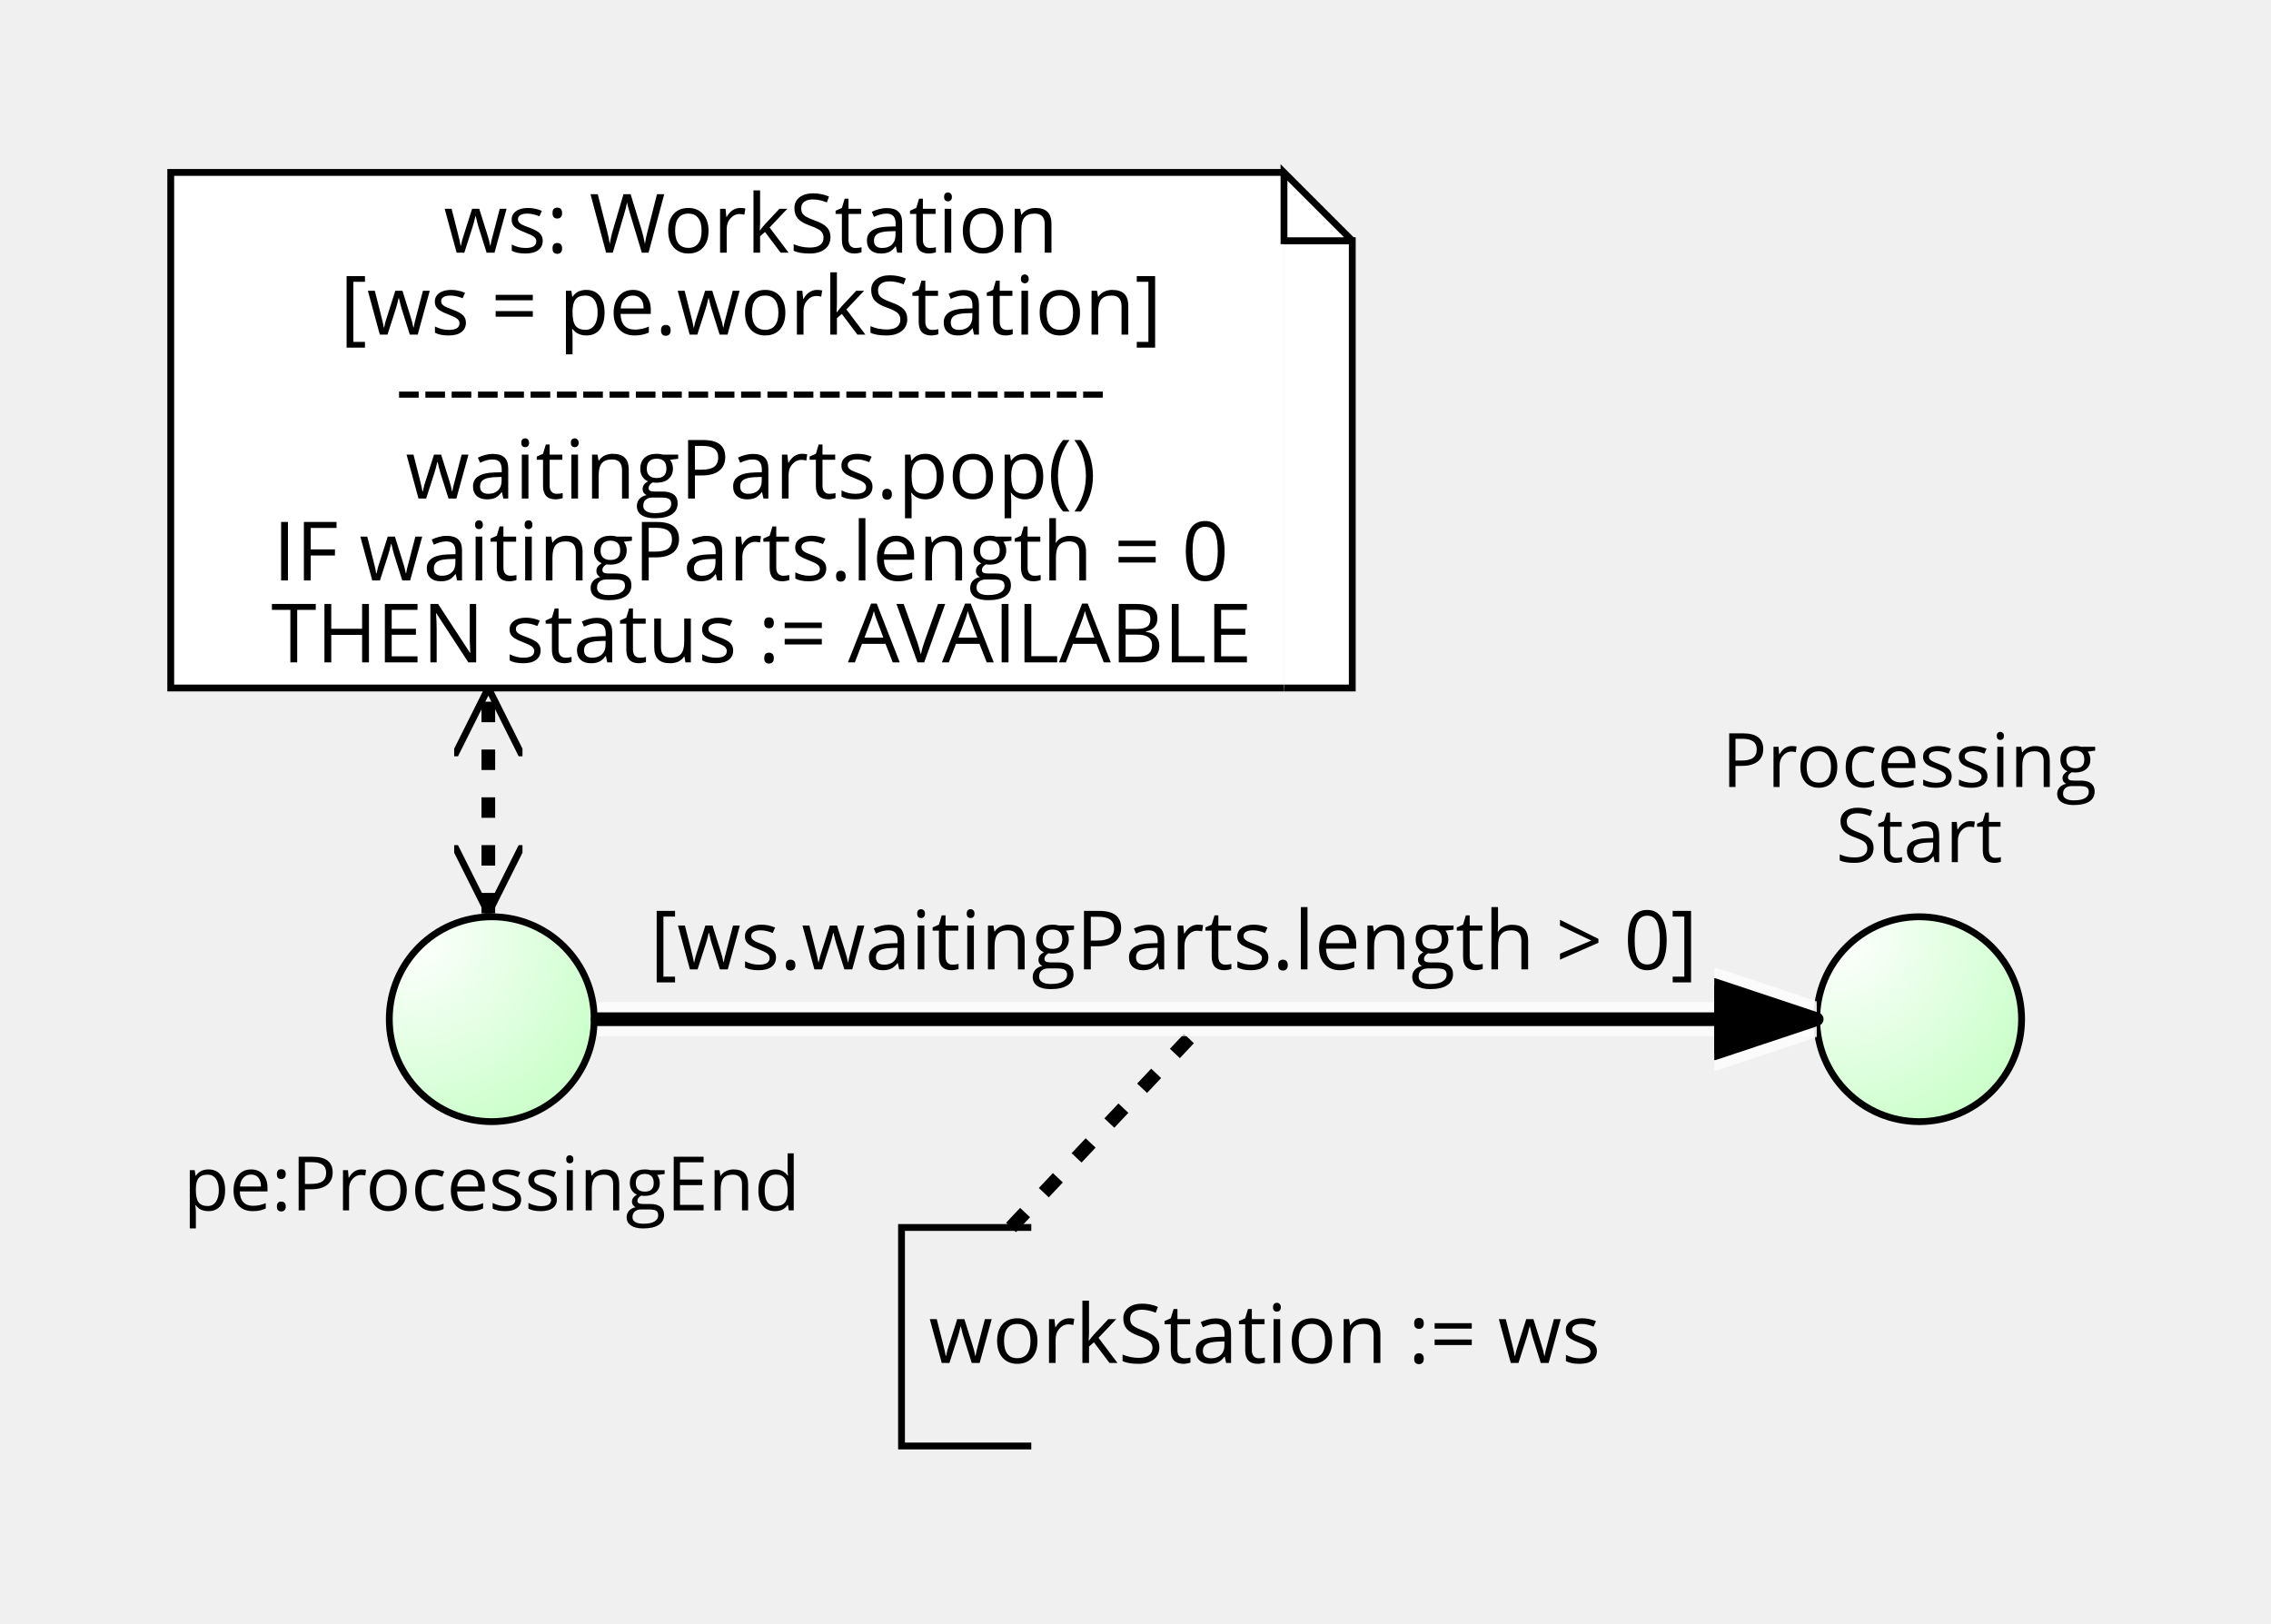
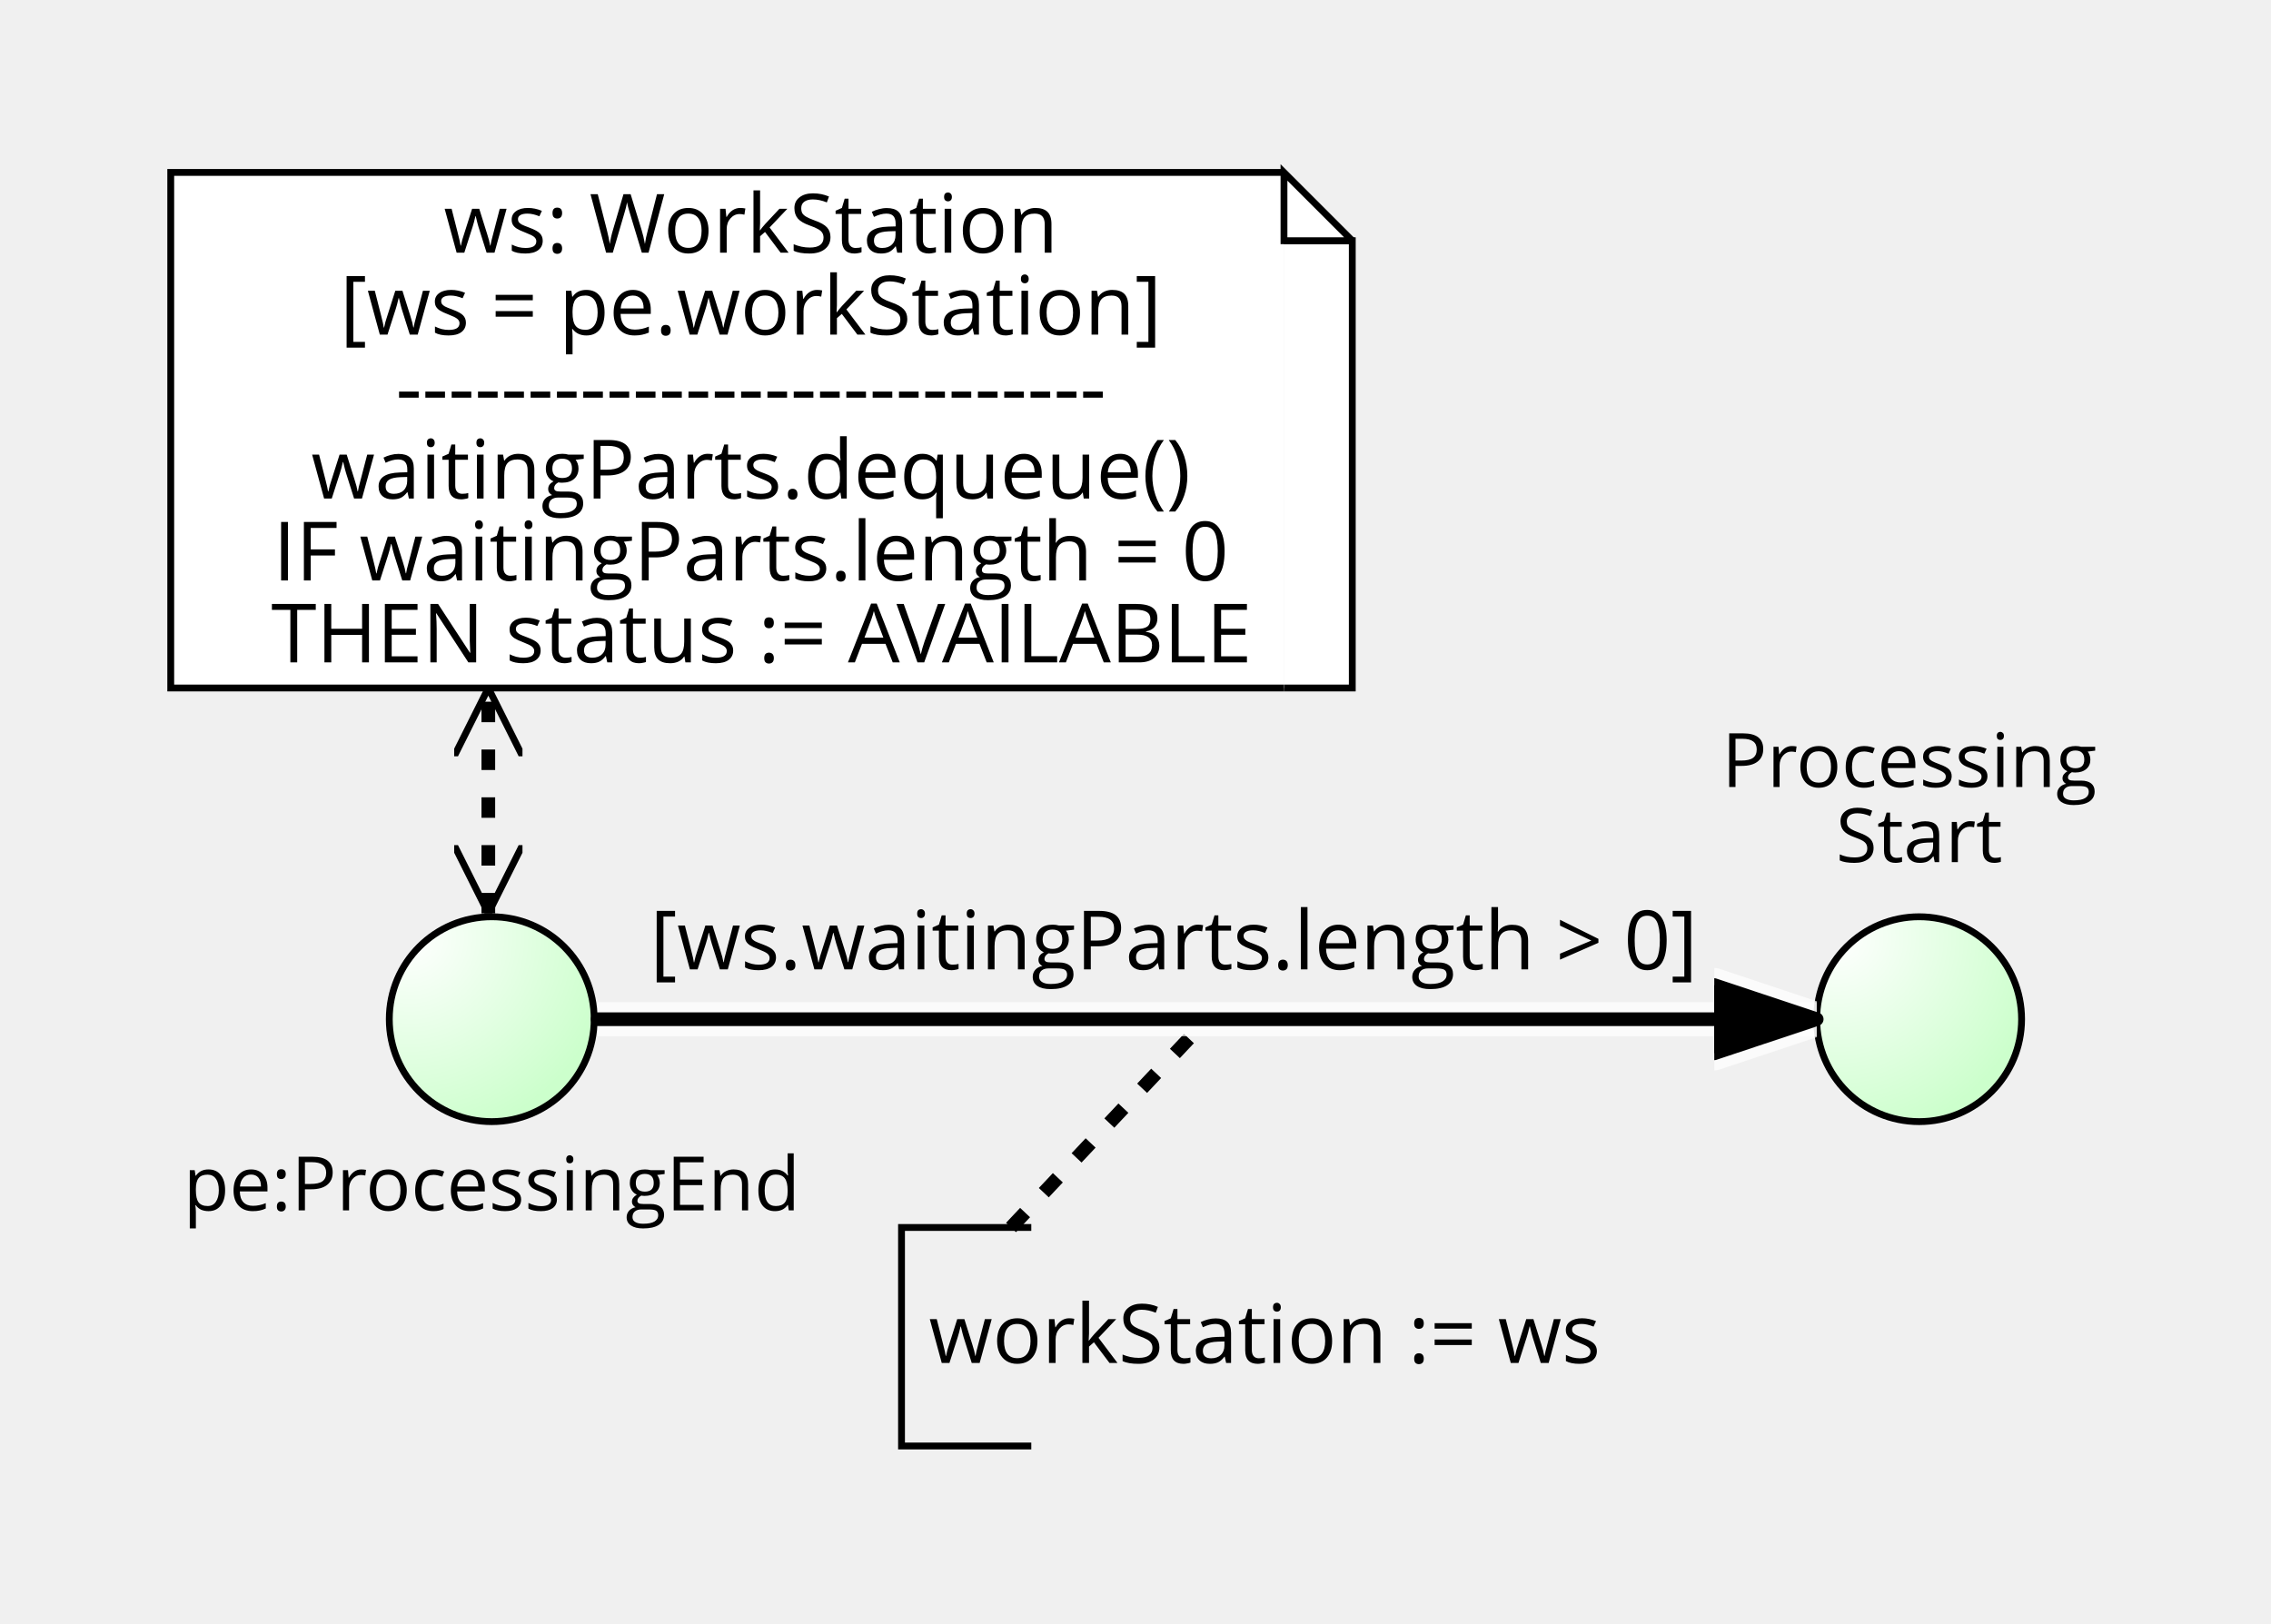
<svg xmlns="http://www.w3.org/2000/svg" xmlns:ns1="http://oryx-editor.org" xmlns:ns2="http://schemas.microsoft.com/visio/2003/SVGExtensions/" baseProfile="full" generated="java" height="237.75" id="svg-canvas" ns1:signavioversion="13.4.0" version="1.1" width="332.518">
  <defs>
    <marker id="sid-2569c1c7-1d29-4d0c-9640-a36591f1ebddstart" markerHeight="10" markerUnits="userSpaceOnUse" markerWidth="10" orient="auto" refX="0" refY="5">
      <path d="M 10 0 L 0 5 L 10 10" fill="none" id="sid-2569c1c7-1d29-4d0c-9640-a36591f1ebddarrowhead" stroke="#000000" stroke-dasharray="0" />
    </marker>
    <marker id="sid-2569c1c7-1d29-4d0c-9640-a36591f1ebddend" markerHeight="10" markerUnits="userSpaceOnUse" markerWidth="10" orient="auto" refX="10" refY="5">
      <path d="M 0 0 L 10 5 L 0 10" fill="none" id="sid-2569c1c7-1d29-4d0c-9640-a36591f1ebddarrowhead2" stroke="#000000" stroke-dasharray="0" />
    </marker>
    <marker id="sid-cfa2dfb5-b995-4a1c-a4f2-67a5dbeb50e8start" markerHeight="11" markerUnits="userSpaceOnUse" markerWidth="17" orient="auto" refX="1" refY="5">
      <path d="M 0 6 L 8 1 L 15 5 L 8 9 L 1 5" display="inherit" fill="white" id="sid-cfa2dfb5-b995-4a1c-a4f2-67a5dbeb50e8conditional" stroke="#000000" stroke-width="1" />
    </marker>
    <marker id="sid-cfa2dfb5-b995-4a1c-a4f2-67a5dbeb50e8start_shadow" markerHeight="11" markerUnits="userSpaceOnUse" markerWidth="17" orient="auto" refX="1" refY="5" stroke="white" stroke-linecap="butt" stroke-opacity="0.7" stroke-width="5">
      <path d="M 0 6 L 8 1 L 15 5 L 8 9 L 1 5" display="inherit" fill="white" id="sid-cfa2dfb5-b995-4a1c-a4f2-67a5dbeb50e8conditional_shadow" stroke="white" stroke-linecap="butt" stroke-opacity="0.7" stroke-width="5" />
    </marker>
    <marker id="sid-cfa2dfb5-b995-4a1c-a4f2-67a5dbeb50e8end" markerHeight="16" markerUnits="userSpaceOnUse" markerWidth="15" orient="auto" refX="15" refY="8">
      <path d="M 0 3 L 15 8 L 0 13z" fill="#000000" id="sid-cfa2dfb5-b995-4a1c-a4f2-67a5dbeb50e8arrowhead" stroke="#000000" stroke-linejoin="round" stroke-width="2" />
    </marker>
    <marker id="sid-cfa2dfb5-b995-4a1c-a4f2-67a5dbeb50e8end_shadow" markerHeight="16" markerUnits="userSpaceOnUse" markerWidth="15" orient="auto" refX="15" refY="8" stroke="white" stroke-linecap="butt" stroke-opacity="0.7" stroke-width="5">
      <path d="M 0 3 L 15 8 L 0 13z" fill="black" id="sid-cfa2dfb5-b995-4a1c-a4f2-67a5dbeb50e8arrowhead_shadow" stroke="white" stroke-linecap="butt" stroke-linejoin="round" stroke-opacity="0.7" stroke-width="5" />
    </marker>
  </defs>
  <g font-family="'Open Sans', 'Kanit', 'Ezra SIL', 'DejaVu Sans', HanaMinA, HanaMinB, sans-serif" font-size="12" font-size-adjust="none" font-style="normal" font-variant="normal" font-weight="normal" stroke="black">
    <g class="stencils" transform="translate(-456, -60.25)">
      <g class="me" />
      <g class="children">
        <g id="svg-sid-1912A4C7-EAFB-4C51-A52D-BB81B4F38AF5">
          <g class="stencils" transform="translate(481, 85.5)">
            <g class="me">
              <g pointer-events="fill" title="Data Object">
                <defs>
                  <radialGradient cx="10%" cy="10%" fx="10%" fy="10%" id="sid-818da116-de67-43e9-8206-cb381c15ce64background" r="100%">
                    <stop offset="0" stop-color="#ffffff" stop-opacity="1" />
                    <stop id="sid-818da116-de67-43e9-8206-cb381c15ce64fill_el" offset="100%" stop-color="#ffffff" stop-opacity="1" />
                  </radialGradient>
                </defs>
                <polyline ns1:anchors="left right" fill="#ffffff" id="sid-818da116-de67-43e9-8206-cb381c15ce64frame" points="163,75.5 0,75.5 0,0 163,0" ns1:resize="vertical horizontal" stroke="#000000" stroke-width="1" />
                <polyline ns1:anchors="bottom top right" fill="#ffffff" id="sid-818da116-de67-43e9-8206-cb381c15ce64celem2" points="163,75.5 173,75.5 173,10 163,10" stroke="#000000" stroke-width="1" />
                <polyline ns1:anchors="top right" fill="url(#sid-818da116-de67-43e9-8206-cb381c15ce64background) white" id="sid-818da116-de67-43e9-8206-cb381c15ce64celem3" points="173,10 163,0 163,10 173,10" stroke="#000000" stroke-width="1" />
                <text ns1:align="center middle" ns1:fittoelem="sid-818da116-de67-43e9-8206-cb381c15ce64unvisibleBorder" font-size="12" ns1:fontSize="12" id="sid-818da116-de67-43e9-8206-cb381c15ce64text_name" letter-spacing="-0.01px" stroke="black" stroke-width="0pt" text-anchor="middle" ns1:textWidth="173" transform="rotate(0)" x="86.5" y="37.75">
                  <tspan dy="-26" x="86.5" y="37.75">ws: WorkStation<ns2:newlineChar />
                  </tspan>
                  <tspan dy="-14" x="86.5" y="37.75">[ws = pe.workStation]<ns2:newlineChar />
                  </tspan>
                  <tspan dy="-2" x="86.5" y="37.75">---------------------------<ns2:newlineChar />
                  </tspan>
-                   <tspan dy="10" x="86.5" y="37.75">waitingParts.pop()<ns2:newlineChar />
+                   <tspan dy="10" x="86.5" y="37.75">waitingParts.dequeue()<ns2:newlineChar />
                  </tspan>
                  <tspan dy="22" x="86.5" y="37.75">IF waitingParts.length = 0<ns2:newlineChar />
                  </tspan>
                  <tspan dy="34" x="86.5" y="37.75">THEN status := AVAILABLE</tspan>
                </text>
                <text ns1:align="center middle" ns1:anchors="bottom" ns1:fittoelem="sid-818da116-de67-43e9-8206-cb381c15ce64unvisibleBorder" font-size="11" ns1:fontSize="11" id="sid-818da116-de67-43e9-8206-cb381c15ce64text_state" letter-spacing="-0.01px" stroke="black" stroke-width="0pt" text-anchor="middle" ns1:textWidth="173" transform="rotate(0)" x="86.5" y="58.5" />
              </g>
            </g>
            <g class="children" />
            <g class="edge" />
            <g class="topchildren" />
            <g class="overlays stripable-element-force" />
          </g>
          <g class="controls">
            <g class="dockers" />
            <g class="magnets" />
          </g>
        </g>
        <g id="svg-sid-C7604EA8-8BA5-414B-A0B2-7B7CFC93C057">
          <g class="stencils" transform="translate(513, 194.5)">
            <g class="me">
              <g pointer-events="fill" title="Start Event">
                <defs>
                  <radialGradient cx="10%" cy="10%" fx="10%" fy="10%" id="sid-bf94debd-c0bd-4b48-a8fd-753ccc50011bbackground" r="100%">
                    <stop offset="0" stop-color="#ffffff" stop-opacity="1" />
                    <stop id="sid-bf94debd-c0bd-4b48-a8fd-753ccc50011bfill_el" offset="100%" stop-color="#ccffcc" stop-opacity="1" />
                  </radialGradient>
                </defs>
                <circle cx="15" cy="15" fill="url(#sid-bf94debd-c0bd-4b48-a8fd-753ccc50011bbackground) white" id="sid-bf94debd-c0bd-4b48-a8fd-753ccc50011bbg_frame" r="15" stroke="#000000" stroke-width="1" />
                <text ns1:align="center top" font-size="11" ns1:fontSize="11" id="sid-bf94debd-c0bd-4b48-a8fd-753ccc50011btext_name" letter-spacing="-0.01px" stroke="black" stroke-width="0pt" text-anchor="middle" ns1:textWidth="-1" transform="rotate(0)" x="15" y="32">
                  <tspan dy="11" x="15" y="32">pe:ProcessingEnd</tspan>
                </text>
              </g>
            </g>
            <g class="children" />
            <g class="edge" />
            <g class="topchildren" />
            <g class="overlays stripable-element-force" />
          </g>
          <g class="controls">
            <g class="dockers" />
            <g class="magnets" />
          </g>
        </g>
        <g id="svg-sid-16215513-7EE1-409E-8B5F-E50FCF4A59D7">
          <g class="stencils" transform="translate(722, 194.5)">
            <g class="me">
              <g pointer-events="fill" title="Start Event">
                <defs>
                  <radialGradient cx="10%" cy="10%" fx="10%" fy="10%" id="sid-0f694b72-0189-49df-8010-3a13cdfdd3e3background" r="100%">
                    <stop offset="0" stop-color="#ffffff" stop-opacity="1" />
                    <stop id="sid-0f694b72-0189-49df-8010-3a13cdfdd3e3fill_el" offset="100%" stop-color="#ccffcc" stop-opacity="1" />
                  </radialGradient>
                </defs>
                <circle cx="15" cy="15" fill="url(#sid-0f694b72-0189-49df-8010-3a13cdfdd3e3background) white" id="sid-0f694b72-0189-49df-8010-3a13cdfdd3e3bg_frame" r="15" stroke="#000000" stroke-width="1" />
                <text ns1:align="center bottom" ns1:anchors="top" font-size="11" ns1:fontSize="11" id="sid-0f694b72-0189-49df-8010-3a13cdfdd3e3text_name" letter-spacing="-0.01px" stroke="black" stroke-width="0pt" text-anchor="middle" ns1:textWidth="-1" transform="rotate(0)" x="15" y="-8">
                  <tspan dy="-11" x="15" y="-8">Processing<ns2:newlineChar />
                  </tspan>
                  <tspan dy="0" x="15" y="-8">Start</tspan>
                </text>
              </g>
            </g>
            <g class="children" />
            <g class="edge" />
            <g class="topchildren" />
            <g class="overlays stripable-element-force" />
          </g>
          <g class="controls">
            <g class="dockers" />
            <g class="magnets" />
          </g>
        </g>
        <g id="svg-sid-2EFEB4AE-0EBE-4556-8529-07A705812F72">
          <g class="stencils" transform="translate(588, 240)">
            <g class="me">
              <g ns1:minimumSize="10 20" pointer-events="all" title="Text Annotation">
                <rect fill="none" height="33" id="sid-dfcd1c51-95f5-4ffa-8604-2fc36ff77985textannotationrect" ns1:resize="vertical horizontal" stroke="black" stroke-width="0" width="112" x="0" y="0" />
                <g display="inherit" id="sid-dfcd1c51-95f5-4ffa-8604-2fc36ff77985left-aligned">
                  <path ns1:anchors="bottom top left" d="M19 0 L0 0 L0 32 L19 32 " fill="none" id="sid-dfcd1c51-95f5-4ffa-8604-2fc36ff77985frame-left" stroke="#000000" stroke-width="1" />
                  <text ns1:align="left middle" ns1:anchors="left" ns1:fittoelem="sid-dfcd1c51-95f5-4ffa-8604-2fc36ff77985textannotationrect" font-size="12" ns1:fontSize="12" id="sid-dfcd1c51-95f5-4ffa-8604-2fc36ff77985text-left" letter-spacing="-0.01px" stroke="black" stroke-width="0pt" text-anchor="start" ns1:textWidth="112" transform="rotate(0)" x="4" y="15.84">
                    <tspan dy="4" x="4" y="15.84">workStation := ws</tspan>
                  </text>
                </g>
              </g>
            </g>
            <g class="children" />
            <g class="edge" />
            <g class="topchildren" />
            <g class="overlays stripable-element-force" />
          </g>
          <g class="controls">
            <g class="dockers" />
            <g class="magnets" />
          </g>
        </g>
      </g>
      <g class="edge">
        <g id="svg-sid-7DA797D0-7912-45B2-9BE4-50309E2AAD3B">
          <g class="stencils">
            <g class="me">
              <g id="sid-2569c1c7-1d29-4d0c-9640-a36591f1ebddedge" pointer-events="painted">
                <path d="M527.5 194.008 L527.5 161 " fill="none" id="sid-2569c1c7-1d29-4d0c-9640-a36591f1ebddbg_frame" marker-end="url(#sid-2569c1c7-1d29-4d0c-9640-a36591f1ebddend)" marker-start="url(#sid-2569c1c7-1d29-4d0c-9640-a36591f1ebddstart)" stroke="#000000" stroke-dasharray="3, 4" stroke-width="2" />
              </g>
              <text ns1:align="left bottom" ns1:edgePosition="midtop" font-size="12" ns1:fontSize="12" id="sid-2569c1c7-1d29-4d0c-9640-a36591f1ebddname" letter-spacing="-0.01px" ns1:offsetTop="6" stroke-width="0pt" style="font-size:9;" text-anchor="start" ns1:textWidth="-1" transform="rotate(0)" x="477.347" y="126.035" />
            </g>
            <g class="children" transform="translate(527.5, 161)" />
            <g class="edge" />
            <g class="topchildren" />
            <g class="overlays stripable-element-force" />
          </g>
          <g class="controls">
            <g class="dockers" />
            <g class="magnets" />
          </g>
        </g>
        <g id="svg-sid-3AC844FB-6338-4066-A746-9B87987E32F6">
          <g class="stencils">
            <g class="me">
              <g id="sid-bac7c16c-9759-43f3-a9fb-372f9b50f0d9edge" pointer-events="painted">
                <path d="M604.034 240 L632.75 209.5 " fill="none" id="sid-bac7c16c-9759-43f3-a9fb-372f9b50f0d9bg_frame" stroke="#000000" stroke-dasharray="3, 4" stroke-width="2" />
              </g>
              <text ns1:align="center bottom" ns1:edgePosition="midtop" font-size="12" ns1:fontSize="12" id="sid-bac7c16c-9759-43f3-a9fb-372f9b50f0d9name" letter-spacing="-0.01px" ns1:offsetTop="6" ns1:rotate="313.275" stroke-width="0pt" style="font-size:9;" text-anchor="middle" ns1:textWidth="-1" transform="rotate(313.275, 618.392, 224.75)" x="618.392" y="218.75" />
            </g>
            <g class="children" transform="translate(604.034, 209.5)" />
            <g class="edge" />
            <g class="topchildren" />
            <g class="overlays stripable-element-force" />
          </g>
          <g class="controls">
            <g class="dockers" />
            <g class="magnets" />
          </g>
        </g>
        <g id="svg-sid-FA9A4AE6-E751-4EC5-8A56-DE9CAF20642B">
          <g class="stencils">
            <g class="me">
              <g id="sid-cfa2dfb5-b995-4a1c-a4f2-67a5dbeb50e8edge" pointer-events="painted">
                <path d="M543.5 209.5 L722 209.5 " fill="none" id="sid-cfa2dfb5-b995-4a1c-a4f2-67a5dbeb50e8bg_frame_shadow" marker-end="url(#sid-cfa2dfb5-b995-4a1c-a4f2-67a5dbeb50e8end_shadow)" marker-start="url(#sid-cfa2dfb5-b995-4a1c-a4f2-67a5dbeb50e8start_shadow)" stroke="white" stroke-linecap="butt" stroke-linejoin="round" stroke-opacity="0.7" stroke-width="5" />
                <path d="M543.5 209.5 L722 209.5 " fill="none" id="sid-cfa2dfb5-b995-4a1c-a4f2-67a5dbeb50e8bg_frame" marker-end="url(#sid-cfa2dfb5-b995-4a1c-a4f2-67a5dbeb50e8end)" marker-start="url(#sid-cfa2dfb5-b995-4a1c-a4f2-67a5dbeb50e8start)" stroke="#000000" stroke-linecap="round" stroke-linejoin="round" stroke-width="2" />
              </g>
              <text ns1:align="left bottom" ns1:edgePosition="starttop" font-size="12" ns1:fontSize="12" id="sid-cfa2dfb5-b995-4a1c-a4f2-67a5dbeb50e8text_name" letter-spacing="-0.01px" stroke-width="0pt" text-anchor="start" ns1:textWidth="-1" transform="rotate(0)" x="551.183" y="202.2">
                <tspan dy="0" x="551.183" y="202.2">[ws.waitingParts.length &gt; 0]</tspan>
              </text>
            </g>
            <g class="children" transform="translate(543.5, 209.5)" />
            <g class="edge" />
            <g class="topchildren" />
            <g class="overlays stripable-element-force" />
          </g>
          <g class="controls">
            <g class="dockers" />
            <g class="magnets" />
          </g>
        </g>
      </g>
      <g class="topchildren" />
      <g class="overlays stripable-element-force" />
    </g>
  </g>
</svg>
